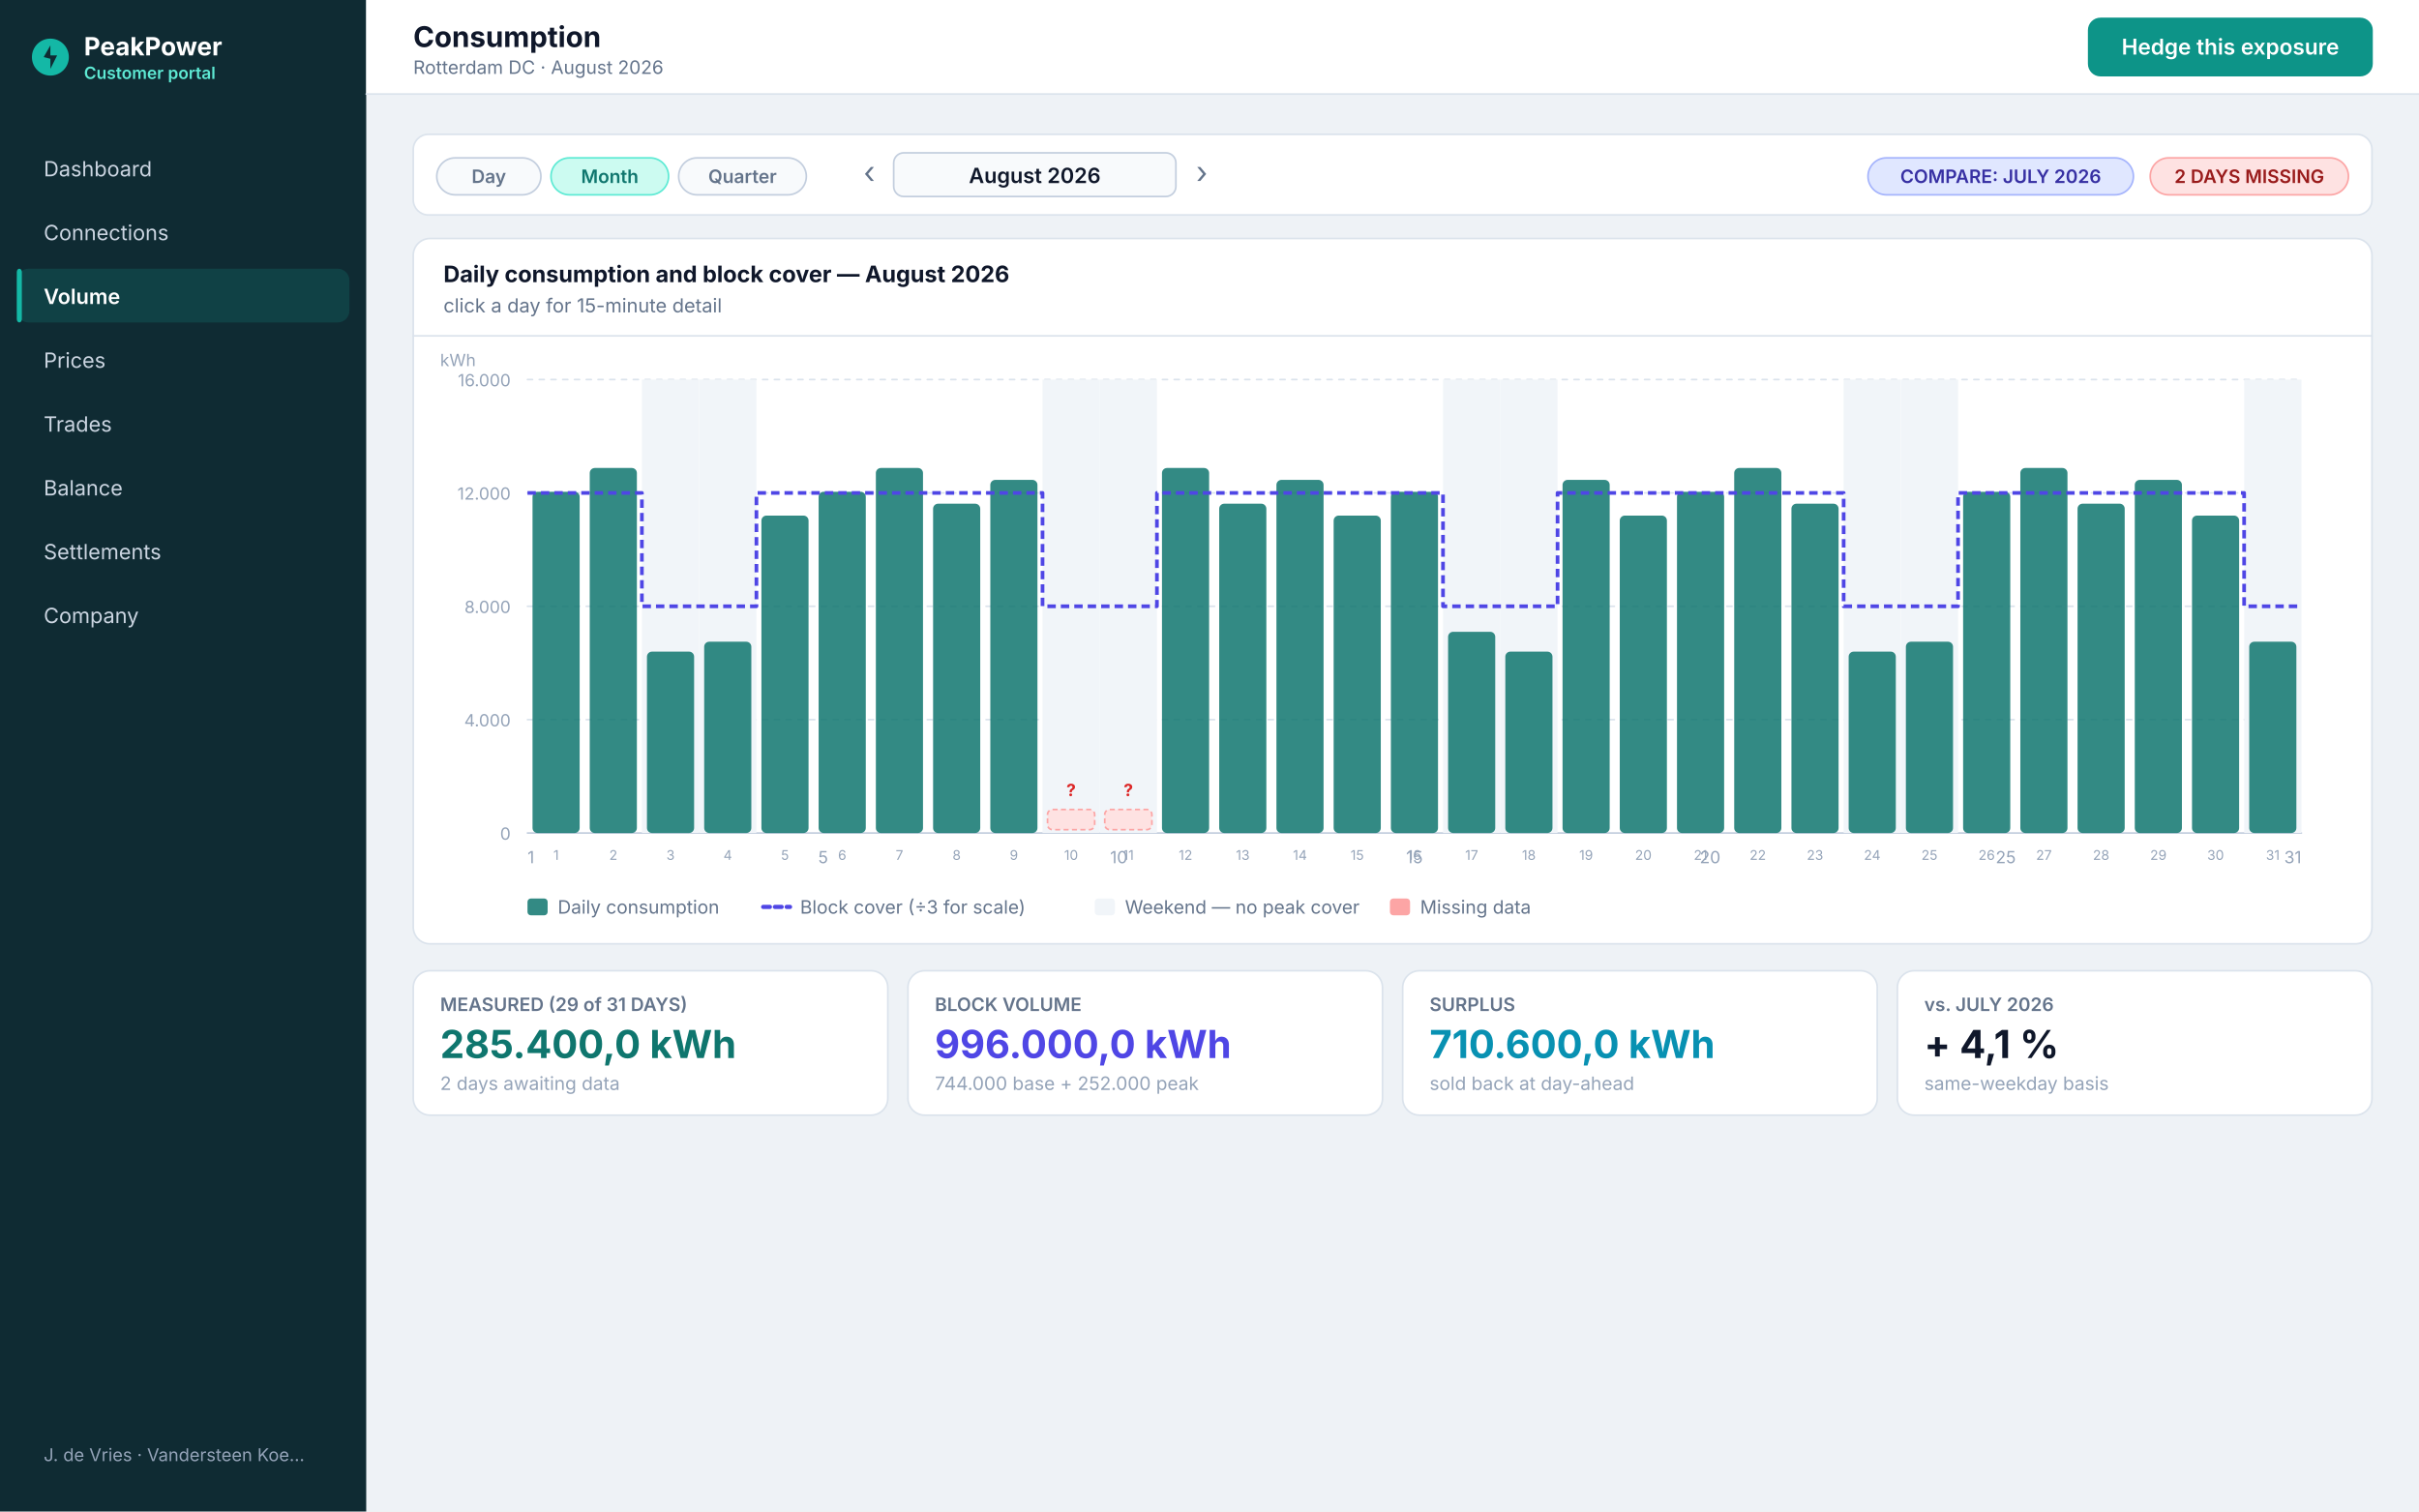
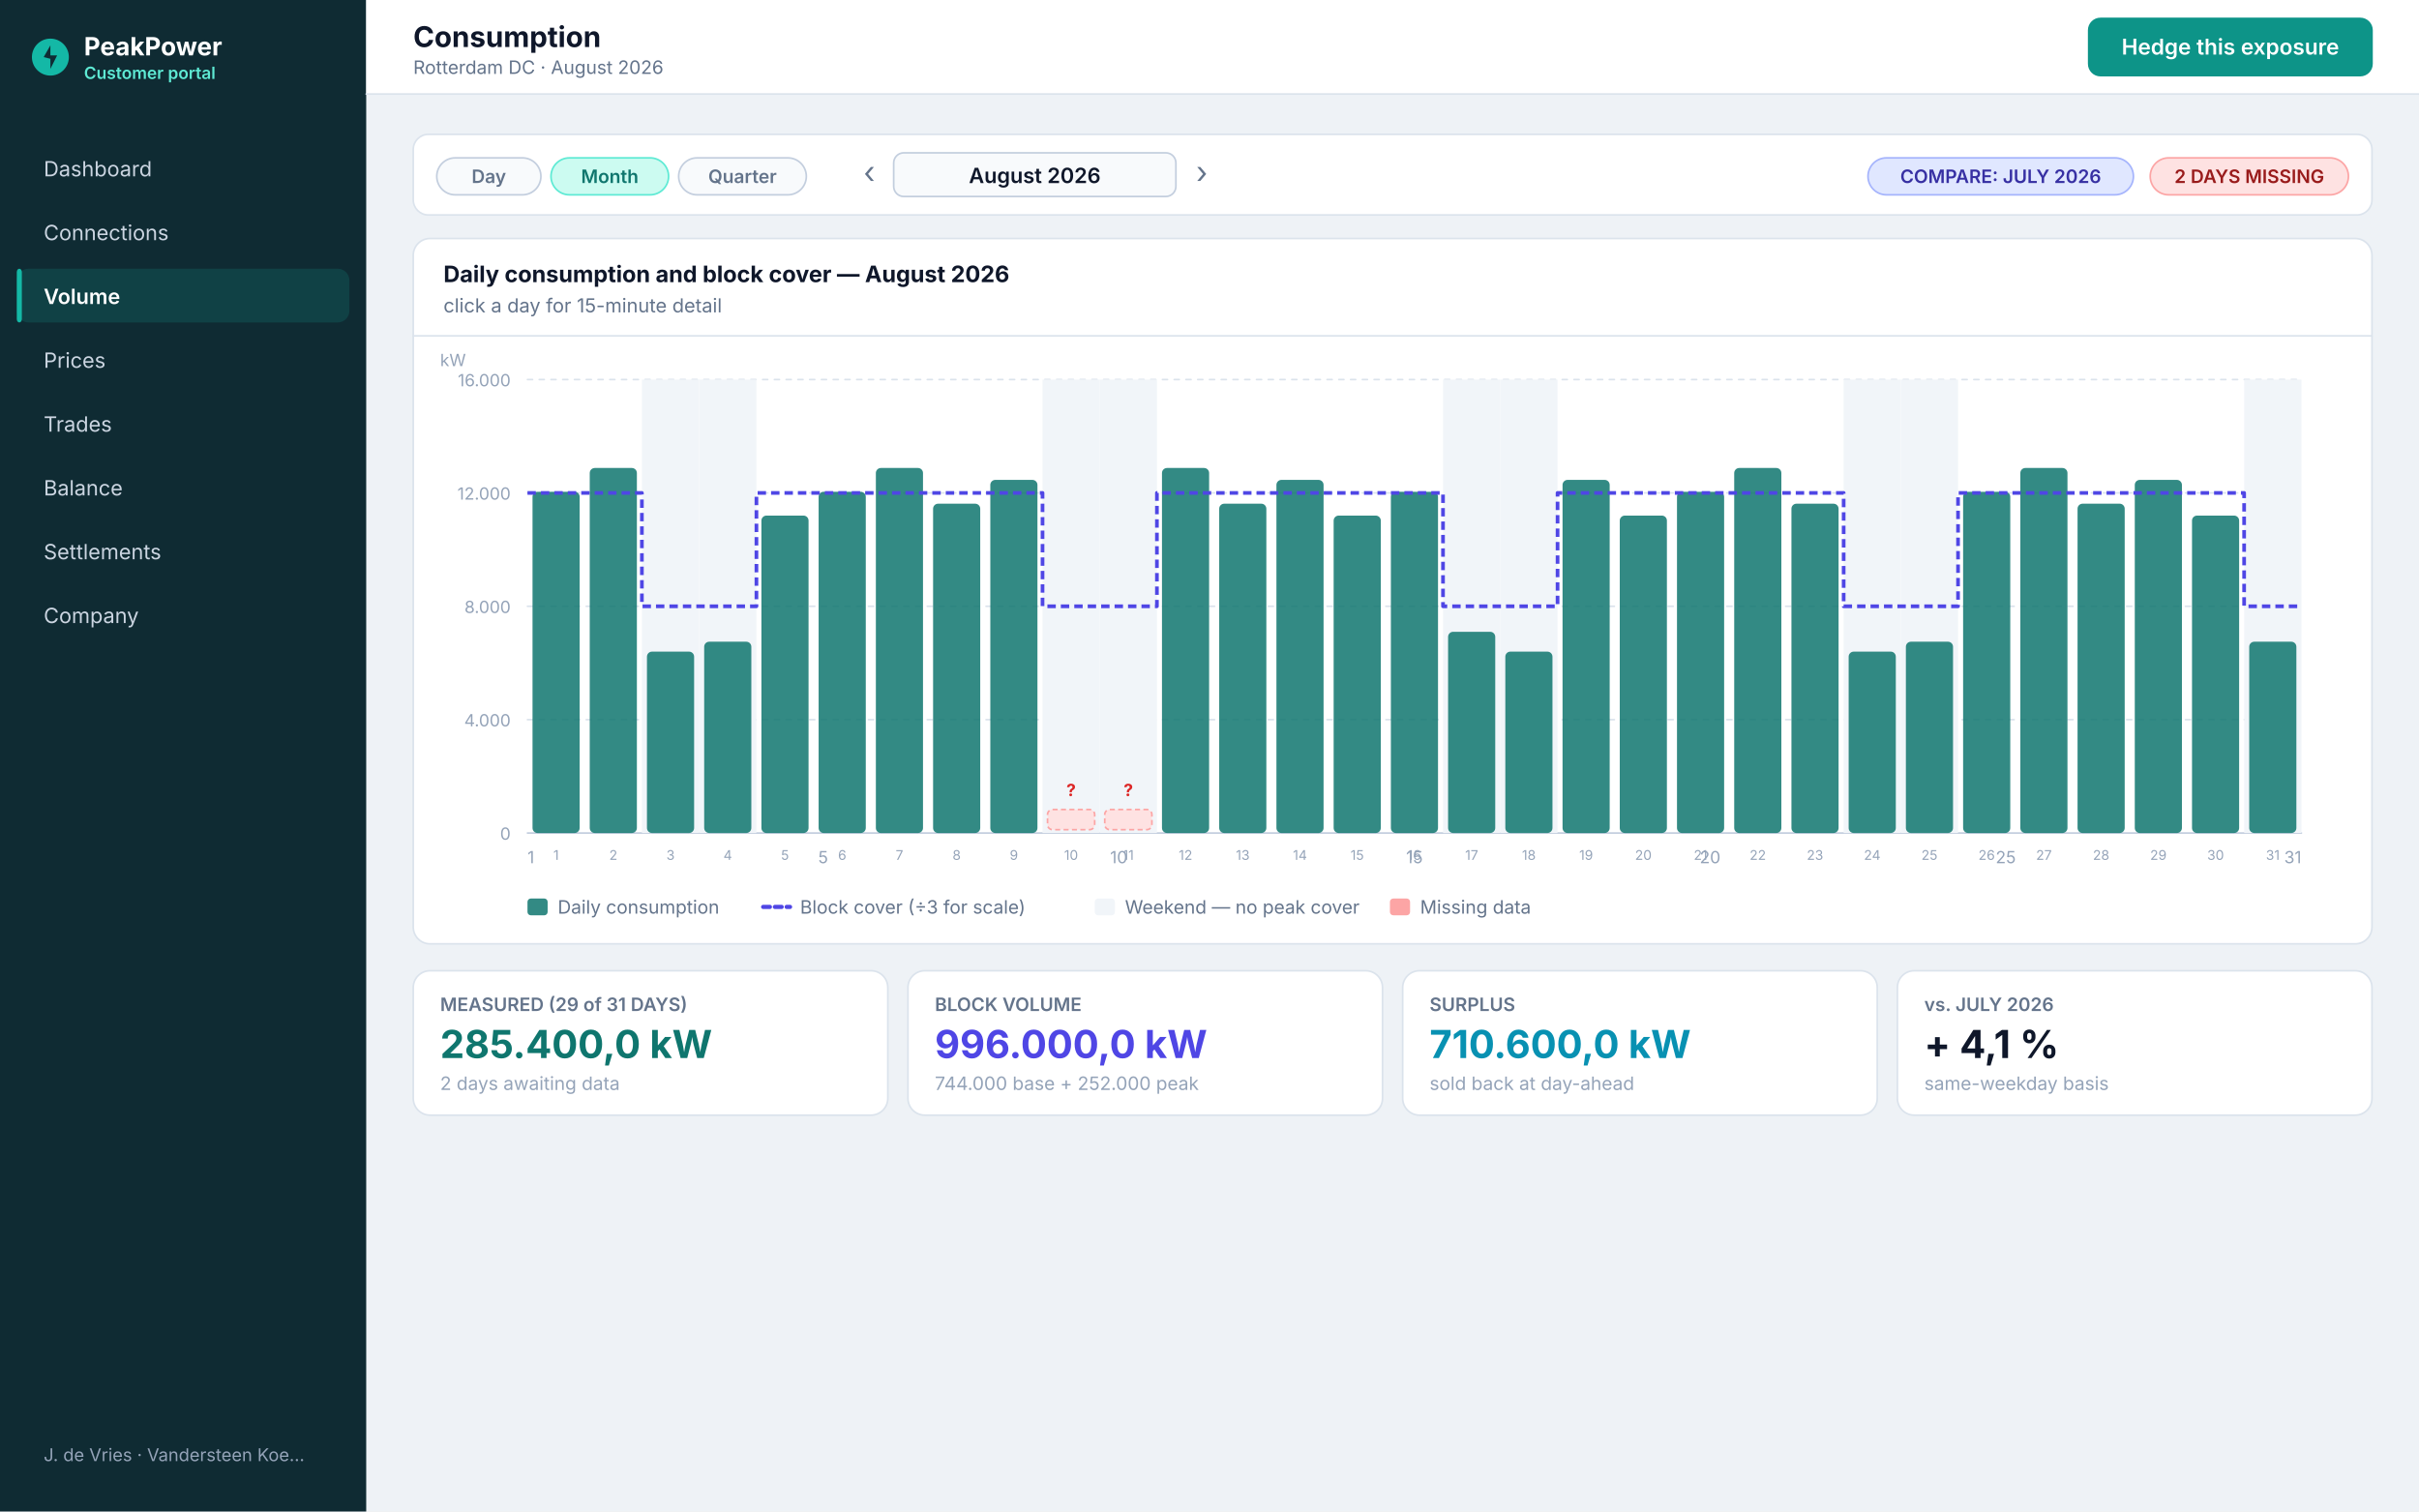
<svg xmlns="http://www.w3.org/2000/svg" viewBox="0 0 1440 900" width="1440" height="900" role="img" aria-label="Customer portal — month chart">
  <rect x="0" y="0" width="1440" height="900" rx="0" fill="#eef2f6" stroke="none" />
  <rect x="0" y="0" width="218" height="900" rx="0" fill="#0f2b33" stroke="none" />
  <g>
    <circle cx="30" cy="34" r="11" fill="#14b8a6" stroke="none" stroke-width="1" />
    <path d="M 26 34 L 30 27 L 30 33 L 34 33 L 30 41 L 30 35 Z" fill="#0f2b33" stroke="none" stroke-width="2" stroke-linejoin="round" stroke-linecap="round" />
  </g>
  <text x="50" y="33" font-family="Inter, 'Segoe UI', -apple-system, BlinkMacSystemFont, 'Helvetica Neue', Arial, sans-serif" font-size="15" fill="#ffffff" font-weight="700" text-anchor="start">PeakPower</text>
  <text x="50" y="47" font-family="Inter, 'Segoe UI', -apple-system, BlinkMacSystemFont, 'Helvetica Neue', Arial, sans-serif" font-size="10" fill="#5eead4" font-weight="600" text-anchor="start">Customer portal</text>
  <text x="26" y="105" font-family="Inter, 'Segoe UI', -apple-system, BlinkMacSystemFont, 'Helvetica Neue', Arial, sans-serif" font-size="12.5" fill="#cbd5e1" font-weight="400" text-anchor="start">Dashboard</text>
  <text x="26" y="143" font-family="Inter, 'Segoe UI', -apple-system, BlinkMacSystemFont, 'Helvetica Neue', Arial, sans-serif" font-size="12.5" fill="#cbd5e1" font-weight="400" text-anchor="start">Connections</text>
  <rect x="10" y="160" width="198" height="32" rx="7" fill="rgba(20,184,166,0.16)" stroke="none" />
  <rect x="10" y="160" width="3" height="32" rx="2" fill="#14b8a6" stroke="none" />
  <text x="26" y="181" font-family="Inter, 'Segoe UI', -apple-system, BlinkMacSystemFont, 'Helvetica Neue', Arial, sans-serif" font-size="12.5" fill="#ffffff" font-weight="600" text-anchor="start">Volume</text>
  <text x="26" y="219" font-family="Inter, 'Segoe UI', -apple-system, BlinkMacSystemFont, 'Helvetica Neue', Arial, sans-serif" font-size="12.5" fill="#cbd5e1" font-weight="400" text-anchor="start">Prices</text>
  <text x="26" y="257" font-family="Inter, 'Segoe UI', -apple-system, BlinkMacSystemFont, 'Helvetica Neue', Arial, sans-serif" font-size="12.5" fill="#cbd5e1" font-weight="400" text-anchor="start">Trades</text>
  <text x="26" y="295" font-family="Inter, 'Segoe UI', -apple-system, BlinkMacSystemFont, 'Helvetica Neue', Arial, sans-serif" font-size="12.5" fill="#cbd5e1" font-weight="400" text-anchor="start">Balance</text>
  <text x="26" y="333" font-family="Inter, 'Segoe UI', -apple-system, BlinkMacSystemFont, 'Helvetica Neue', Arial, sans-serif" font-size="12.5" fill="#cbd5e1" font-weight="400" text-anchor="start">Settlements</text>
  <text x="26" y="371" font-family="Inter, 'Segoe UI', -apple-system, BlinkMacSystemFont, 'Helvetica Neue', Arial, sans-serif" font-size="12.5" fill="#cbd5e1" font-weight="400" text-anchor="start">Company</text>
  <text x="26" y="870" font-family="Inter, 'Segoe UI', -apple-system, BlinkMacSystemFont, 'Helvetica Neue', Arial, sans-serif" font-size="10.5" fill="#94a3b8" font-weight="400" text-anchor="start">J. de Vries · Vandersteen Koe…</text>
  <rect x="218" y="0" width="1222" height="56" rx="0" fill="#ffffff" stroke="none" />
  <line x1="218" y1="56" x2="1440" y2="56" stroke="#dbe3ec" stroke-width="1" stroke-linecap="round" />
  <text x="246" y="28" font-family="Inter, 'Segoe UI', -apple-system, BlinkMacSystemFont, 'Helvetica Neue', Arial, sans-serif" font-size="17" fill="#0f172a" font-weight="700" text-anchor="start">Consumption</text>
  <text x="246" y="44" font-family="Inter, 'Segoe UI', -apple-system, BlinkMacSystemFont, 'Helvetica Neue', Arial, sans-serif" font-size="11" fill="#64748b" font-weight="400" text-anchor="start">Rotterdam DC · August 2026</text>
  <rect x="1243.4" y="11" width="168.6" height="34" rx="7" fill="#0d9488" stroke="#0d9488" stroke-width="1" />
  <text x="1327.7" y="32.5" font-family="Inter, 'Segoe UI', -apple-system, BlinkMacSystemFont, 'Helvetica Neue', Arial, sans-serif" font-size="13" fill="#ffffff" font-weight="600" text-anchor="middle">Hedge this exposure</text>
  <rect x="246" y="80" width="1166" height="48" rx="9" fill="#ffffff" stroke="#dbe3ec" stroke-width="1" />
  <rect x="260" y="94" width="62" height="22" rx="11" fill="#f8fafc" stroke="#c3cede" stroke-width="1" />
  <text x="291" y="108.96" font-family="Inter, 'Segoe UI', -apple-system, BlinkMacSystemFont, 'Helvetica Neue', Arial, sans-serif" font-size="11" fill="#64748b" font-weight="600" text-anchor="middle">Day</text>
  <rect x="328" y="94" width="70" height="22" rx="11" fill="#ccfbf1" stroke="#5eead4" stroke-width="1" />
  <text x="363" y="108.96" font-family="Inter, 'Segoe UI', -apple-system, BlinkMacSystemFont, 'Helvetica Neue', Arial, sans-serif" font-size="11" fill="#0f766e" font-weight="600" text-anchor="middle">Month</text>
  <rect x="404" y="94" width="76" height="22" rx="11" fill="#f8fafc" stroke="#c3cede" stroke-width="1" />
  <text x="442" y="108.96" font-family="Inter, 'Segoe UI', -apple-system, BlinkMacSystemFont, 'Helvetica Neue', Arial, sans-serif" font-size="11" fill="#64748b" font-weight="600" text-anchor="middle">Quarter</text>
  <text x="514" y="109" font-family="Inter, 'Segoe UI', -apple-system, BlinkMacSystemFont, 'Helvetica Neue', Arial, sans-serif" font-size="18" fill="#64748b" font-weight="400" text-anchor="start">‹</text>
  <rect x="532" y="91" width="168" height="26" rx="6" fill="#f8fafc" stroke="#c3cede" stroke-width="1" />
  <text x="616" y="109" font-family="Inter, 'Segoe UI', -apple-system, BlinkMacSystemFont, 'Helvetica Neue', Arial, sans-serif" font-size="12.5" fill="#0f172a" font-weight="600" text-anchor="middle">August 2026</text>
  <text x="712" y="109" font-family="Inter, 'Segoe UI', -apple-system, BlinkMacSystemFont, 'Helvetica Neue', Arial, sans-serif" font-size="18" fill="#64748b" font-weight="400" text-anchor="start">›</text>
  <rect x="1112" y="94" width="158" height="22" rx="11" fill="#e0e7ff" stroke="#a5b4fc" stroke-width="1" />
  <text x="1191" y="108.96" font-family="Inter, 'Segoe UI', -apple-system, BlinkMacSystemFont, 'Helvetica Neue', Arial, sans-serif" font-size="11" fill="#3730a3" font-weight="600" text-anchor="middle">COMPARE: JULY 2026</text>
  <rect x="1280" y="94" width="118" height="22" rx="11" fill="#fee2e2" stroke="#fca5a5" stroke-width="1" />
  <text x="1339" y="108.96" font-family="Inter, 'Segoe UI', -apple-system, BlinkMacSystemFont, 'Helvetica Neue', Arial, sans-serif" font-size="11" fill="#991b1b" font-weight="600" text-anchor="middle">2 DAYS MISSING</text>
  <rect x="246" y="142" width="1166" height="420" rx="10" fill="#ffffff" stroke="#dbe3ec" stroke-width="1" />
  <text x="264" y="168" font-family="Inter, 'Segoe UI', -apple-system, BlinkMacSystemFont, 'Helvetica Neue', Arial, sans-serif" font-size="13.5" fill="#0f172a" font-weight="700" text-anchor="start">Daily consumption and block cover — August 2026</text>
  <text x="264" y="186" font-family="Inter, 'Segoe UI', -apple-system, BlinkMacSystemFont, 'Helvetica Neue', Arial, sans-serif" font-size="11.5" fill="#64748b" font-weight="400" text-anchor="start">click a day for 15-minute detail</text>
  <line x1="246" y1="200" x2="1412" y2="200" stroke="#dbe3ec" stroke-width="1" stroke-linecap="round" />
  <line x1="314" y1="226" x2="1370" y2="226" stroke="#dbe3ec" stroke-width="1" stroke-dasharray="3 4" stroke-linecap="round" />
  <text x="304" y="230" font-family="Inter, 'Segoe UI', -apple-system, BlinkMacSystemFont, 'Helvetica Neue', Arial, sans-serif" font-size="10" fill="#94a3b8" font-weight="400" text-anchor="end">16.000</text>
  <line x1="314" y1="293.5" x2="1370" y2="293.5" stroke="#dbe3ec" stroke-width="1" stroke-dasharray="3 4" stroke-linecap="round" />
  <text x="304" y="297.5" font-family="Inter, 'Segoe UI', -apple-system, BlinkMacSystemFont, 'Helvetica Neue', Arial, sans-serif" font-size="10" fill="#94a3b8" font-weight="400" text-anchor="end">12.000</text>
  <line x1="314" y1="361" x2="1370" y2="361" stroke="#dbe3ec" stroke-width="1" stroke-dasharray="3 4" stroke-linecap="round" />
  <text x="304" y="365" font-family="Inter, 'Segoe UI', -apple-system, BlinkMacSystemFont, 'Helvetica Neue', Arial, sans-serif" font-size="10" fill="#94a3b8" font-weight="400" text-anchor="end">8.000</text>
  <line x1="314" y1="428.5" x2="1370" y2="428.5" stroke="#dbe3ec" stroke-width="1" stroke-dasharray="3 4" stroke-linecap="round" />
  <text x="304" y="432.5" font-family="Inter, 'Segoe UI', -apple-system, BlinkMacSystemFont, 'Helvetica Neue', Arial, sans-serif" font-size="10" fill="#94a3b8" font-weight="400" text-anchor="end">4.000</text>
  <line x1="314" y1="496" x2="1370" y2="496" stroke="#c3cede" stroke-width="1" stroke-linecap="round" />
  <text x="304" y="500" font-family="Inter, 'Segoe UI', -apple-system, BlinkMacSystemFont, 'Helvetica Neue', Arial, sans-serif" font-size="10" fill="#94a3b8" font-weight="400" text-anchor="end">0</text>
  <text x="314" y="514" font-family="Inter, 'Segoe UI', -apple-system, BlinkMacSystemFont, 'Helvetica Neue', Arial, sans-serif" font-size="10" fill="#94a3b8" font-weight="400" text-anchor="start">1</text>
  <text x="490" y="514" font-family="Inter, 'Segoe UI', -apple-system, BlinkMacSystemFont, 'Helvetica Neue', Arial, sans-serif" font-size="10" fill="#94a3b8" font-weight="400" text-anchor="middle">5</text>
  <text x="666" y="514" font-family="Inter, 'Segoe UI', -apple-system, BlinkMacSystemFont, 'Helvetica Neue', Arial, sans-serif" font-size="10" fill="#94a3b8" font-weight="400" text-anchor="middle">10</text>
  <text x="842" y="514" font-family="Inter, 'Segoe UI', -apple-system, BlinkMacSystemFont, 'Helvetica Neue', Arial, sans-serif" font-size="10" fill="#94a3b8" font-weight="400" text-anchor="middle">15</text>
  <text x="1018" y="514" font-family="Inter, 'Segoe UI', -apple-system, BlinkMacSystemFont, 'Helvetica Neue', Arial, sans-serif" font-size="10" fill="#94a3b8" font-weight="400" text-anchor="middle">20</text>
  <text x="1194" y="514" font-family="Inter, 'Segoe UI', -apple-system, BlinkMacSystemFont, 'Helvetica Neue', Arial, sans-serif" font-size="10" fill="#94a3b8" font-weight="400" text-anchor="middle">25</text>
  <text x="1370" y="514" font-family="Inter, 'Segoe UI', -apple-system, BlinkMacSystemFont, 'Helvetica Neue', Arial, sans-serif" font-size="10" fill="#94a3b8" font-weight="400" text-anchor="end">31</text>
-   <text x="262" y="218" font-family="Inter, 'Segoe UI', -apple-system, BlinkMacSystemFont, 'Helvetica Neue', Arial, sans-serif" font-size="10" fill="#94a3b8" font-weight="400" text-anchor="start">kWh</text>
+   <text x="262" y="218" font-family="Inter, 'Segoe UI', -apple-system, BlinkMacSystemFont, 'Helvetica Neue', Arial, sans-serif" font-size="10" fill="#94a3b8" font-weight="400" text-anchor="start">kW</text>
  <rect x="317" y="292.825" width="28.065" height="203.175" rx="3" fill="#0f766e" stroke="none" opacity="0.85" />
  <text x="331.032" y="512" font-family="Inter, 'Segoe UI', -apple-system, BlinkMacSystemFont, 'Helvetica Neue', Arial, sans-serif" font-size="8" fill="#94a3b8" font-weight="400" text-anchor="middle">1</text>
  <rect x="351.065" y="278.65" width="28.065" height="217.35" rx="3" fill="#0f766e" stroke="none" opacity="0.85" />
  <text x="365.097" y="512" font-family="Inter, 'Segoe UI', -apple-system, BlinkMacSystemFont, 'Helvetica Neue', Arial, sans-serif" font-size="8" fill="#94a3b8" font-weight="400" text-anchor="middle">2</text>
  <rect x="382.129" y="226" width="34.065" height="270" rx="0" fill="#f1f5f9" stroke="none" />
  <rect x="385.129" y="388" width="28.065" height="108" rx="3" fill="#0f766e" stroke="none" opacity="0.85" />
  <text x="399.161" y="512" font-family="Inter, 'Segoe UI', -apple-system, BlinkMacSystemFont, 'Helvetica Neue', Arial, sans-serif" font-size="8" fill="#94a3b8" font-weight="400" text-anchor="middle">3</text>
  <rect x="416.194" y="226" width="34.065" height="270" rx="0" fill="#f1f5f9" stroke="none" />
  <rect x="419.194" y="382.094" width="28.065" height="113.906" rx="3" fill="#0f766e" stroke="none" opacity="0.85" />
  <text x="433.226" y="512" font-family="Inter, 'Segoe UI', -apple-system, BlinkMacSystemFont, 'Helvetica Neue', Arial, sans-serif" font-size="8" fill="#94a3b8" font-weight="400" text-anchor="middle">4</text>
  <rect x="453.258" y="307" width="28.065" height="189" rx="3" fill="#0f766e" stroke="none" opacity="0.85" />
  <text x="467.29" y="512" font-family="Inter, 'Segoe UI', -apple-system, BlinkMacSystemFont, 'Helvetica Neue', Arial, sans-serif" font-size="8" fill="#94a3b8" font-weight="400" text-anchor="middle">5</text>
  <rect x="487.323" y="292.825" width="28.065" height="203.175" rx="3" fill="#0f766e" stroke="none" opacity="0.85" />
  <text x="501.355" y="512" font-family="Inter, 'Segoe UI', -apple-system, BlinkMacSystemFont, 'Helvetica Neue', Arial, sans-serif" font-size="8" fill="#94a3b8" font-weight="400" text-anchor="middle">6</text>
  <rect x="521.387" y="278.65" width="28.065" height="217.35" rx="3" fill="#0f766e" stroke="none" opacity="0.85" />
  <text x="535.419" y="512" font-family="Inter, 'Segoe UI', -apple-system, BlinkMacSystemFont, 'Helvetica Neue', Arial, sans-serif" font-size="8" fill="#94a3b8" font-weight="400" text-anchor="middle">7</text>
  <rect x="555.452" y="299.913" width="28.065" height="196.087" rx="3" fill="#0f766e" stroke="none" opacity="0.85" />
  <text x="569.484" y="512" font-family="Inter, 'Segoe UI', -apple-system, BlinkMacSystemFont, 'Helvetica Neue', Arial, sans-serif" font-size="8" fill="#94a3b8" font-weight="400" text-anchor="middle">8</text>
  <rect x="589.516" y="285.737" width="28.065" height="210.263" rx="3" fill="#0f766e" stroke="none" opacity="0.85" />
  <text x="603.548" y="512" font-family="Inter, 'Segoe UI', -apple-system, BlinkMacSystemFont, 'Helvetica Neue', Arial, sans-serif" font-size="8" fill="#94a3b8" font-weight="400" text-anchor="middle">9</text>
  <rect x="620.581" y="226" width="34.065" height="270" rx="0" fill="#f1f5f9" stroke="none" />
  <rect x="623.581" y="482" width="28.065" height="12" rx="3" fill="#fee2e2" stroke="#fca5a5" stroke-width="1" stroke-dasharray="3 2" />
  <text x="637.613" y="474" font-family="Inter, 'Segoe UI', -apple-system, BlinkMacSystemFont, 'Helvetica Neue', Arial, sans-serif" font-size="10" fill="#dc2626" font-weight="700" text-anchor="middle">?</text>
  <text x="637.613" y="512" font-family="Inter, 'Segoe UI', -apple-system, BlinkMacSystemFont, 'Helvetica Neue', Arial, sans-serif" font-size="8" fill="#94a3b8" font-weight="400" text-anchor="middle">10</text>
  <rect x="654.645" y="226" width="34.065" height="270" rx="0" fill="#f1f5f9" stroke="none" />
  <rect x="657.645" y="482" width="28.065" height="12" rx="3" fill="#fee2e2" stroke="#fca5a5" stroke-width="1" stroke-dasharray="3 2" />
  <text x="671.677" y="474" font-family="Inter, 'Segoe UI', -apple-system, BlinkMacSystemFont, 'Helvetica Neue', Arial, sans-serif" font-size="10" fill="#dc2626" font-weight="700" text-anchor="middle">?</text>
  <text x="671.677" y="512" font-family="Inter, 'Segoe UI', -apple-system, BlinkMacSystemFont, 'Helvetica Neue', Arial, sans-serif" font-size="8" fill="#94a3b8" font-weight="400" text-anchor="middle">11</text>
  <rect x="691.71" y="278.65" width="28.065" height="217.35" rx="3" fill="#0f766e" stroke="none" opacity="0.85" />
  <text x="705.742" y="512" font-family="Inter, 'Segoe UI', -apple-system, BlinkMacSystemFont, 'Helvetica Neue', Arial, sans-serif" font-size="8" fill="#94a3b8" font-weight="400" text-anchor="middle">12</text>
  <rect x="725.774" y="299.913" width="28.065" height="196.087" rx="3" fill="#0f766e" stroke="none" opacity="0.85" />
  <text x="739.806" y="512" font-family="Inter, 'Segoe UI', -apple-system, BlinkMacSystemFont, 'Helvetica Neue', Arial, sans-serif" font-size="8" fill="#94a3b8" font-weight="400" text-anchor="middle">13</text>
  <rect x="759.839" y="285.737" width="28.065" height="210.263" rx="3" fill="#0f766e" stroke="none" opacity="0.85" />
  <text x="773.871" y="512" font-family="Inter, 'Segoe UI', -apple-system, BlinkMacSystemFont, 'Helvetica Neue', Arial, sans-serif" font-size="8" fill="#94a3b8" font-weight="400" text-anchor="middle">14</text>
  <rect x="793.903" y="307" width="28.065" height="189" rx="3" fill="#0f766e" stroke="none" opacity="0.85" />
  <text x="807.935" y="512" font-family="Inter, 'Segoe UI', -apple-system, BlinkMacSystemFont, 'Helvetica Neue', Arial, sans-serif" font-size="8" fill="#94a3b8" font-weight="400" text-anchor="middle">15</text>
  <rect x="827.968" y="292.825" width="28.065" height="203.175" rx="3" fill="#0f766e" stroke="none" opacity="0.85" />
  <text x="842" y="512" font-family="Inter, 'Segoe UI', -apple-system, BlinkMacSystemFont, 'Helvetica Neue', Arial, sans-serif" font-size="8" fill="#94a3b8" font-weight="400" text-anchor="middle">16</text>
  <rect x="859.032" y="226" width="34.065" height="270" rx="0" fill="#f1f5f9" stroke="none" />
  <rect x="862.032" y="376.188" width="28.065" height="119.812" rx="3" fill="#0f766e" stroke="none" opacity="0.85" />
  <text x="876.065" y="512" font-family="Inter, 'Segoe UI', -apple-system, BlinkMacSystemFont, 'Helvetica Neue', Arial, sans-serif" font-size="8" fill="#94a3b8" font-weight="400" text-anchor="middle">17</text>
  <rect x="893.097" y="226" width="34.065" height="270" rx="0" fill="#f1f5f9" stroke="none" />
  <rect x="896.097" y="388" width="28.065" height="108" rx="3" fill="#0f766e" stroke="none" opacity="0.85" />
  <text x="910.129" y="512" font-family="Inter, 'Segoe UI', -apple-system, BlinkMacSystemFont, 'Helvetica Neue', Arial, sans-serif" font-size="8" fill="#94a3b8" font-weight="400" text-anchor="middle">18</text>
  <rect x="930.161" y="285.737" width="28.065" height="210.263" rx="3" fill="#0f766e" stroke="none" opacity="0.85" />
  <text x="944.194" y="512" font-family="Inter, 'Segoe UI', -apple-system, BlinkMacSystemFont, 'Helvetica Neue', Arial, sans-serif" font-size="8" fill="#94a3b8" font-weight="400" text-anchor="middle">19</text>
  <rect x="964.226" y="307" width="28.065" height="189" rx="3" fill="#0f766e" stroke="none" opacity="0.85" />
  <text x="978.258" y="512" font-family="Inter, 'Segoe UI', -apple-system, BlinkMacSystemFont, 'Helvetica Neue', Arial, sans-serif" font-size="8" fill="#94a3b8" font-weight="400" text-anchor="middle">20</text>
  <rect x="998.29" y="292.825" width="28.065" height="203.175" rx="3" fill="#0f766e" stroke="none" opacity="0.85" />
  <text x="1012.323" y="512" font-family="Inter, 'Segoe UI', -apple-system, BlinkMacSystemFont, 'Helvetica Neue', Arial, sans-serif" font-size="8" fill="#94a3b8" font-weight="400" text-anchor="middle">21</text>
  <rect x="1032.355" y="278.65" width="28.065" height="217.35" rx="3" fill="#0f766e" stroke="none" opacity="0.85" />
  <text x="1046.387" y="512" font-family="Inter, 'Segoe UI', -apple-system, BlinkMacSystemFont, 'Helvetica Neue', Arial, sans-serif" font-size="8" fill="#94a3b8" font-weight="400" text-anchor="middle">22</text>
  <rect x="1066.419" y="299.913" width="28.065" height="196.087" rx="3" fill="#0f766e" stroke="none" opacity="0.85" />
  <text x="1080.452" y="512" font-family="Inter, 'Segoe UI', -apple-system, BlinkMacSystemFont, 'Helvetica Neue', Arial, sans-serif" font-size="8" fill="#94a3b8" font-weight="400" text-anchor="middle">23</text>
  <rect x="1097.484" y="226" width="34.065" height="270" rx="0" fill="#f1f5f9" stroke="none" />
  <rect x="1100.484" y="388" width="28.065" height="108" rx="3" fill="#0f766e" stroke="none" opacity="0.85" />
  <text x="1114.516" y="512" font-family="Inter, 'Segoe UI', -apple-system, BlinkMacSystemFont, 'Helvetica Neue', Arial, sans-serif" font-size="8" fill="#94a3b8" font-weight="400" text-anchor="middle">24</text>
  <rect x="1131.548" y="226" width="34.065" height="270" rx="0" fill="#f1f5f9" stroke="none" />
  <rect x="1134.548" y="382.094" width="28.065" height="113.906" rx="3" fill="#0f766e" stroke="none" opacity="0.85" />
  <text x="1148.581" y="512" font-family="Inter, 'Segoe UI', -apple-system, BlinkMacSystemFont, 'Helvetica Neue', Arial, sans-serif" font-size="8" fill="#94a3b8" font-weight="400" text-anchor="middle">25</text>
  <rect x="1168.613" y="292.825" width="28.065" height="203.175" rx="3" fill="#0f766e" stroke="none" opacity="0.85" />
  <text x="1182.645" y="512" font-family="Inter, 'Segoe UI', -apple-system, BlinkMacSystemFont, 'Helvetica Neue', Arial, sans-serif" font-size="8" fill="#94a3b8" font-weight="400" text-anchor="middle">26</text>
  <rect x="1202.677" y="278.65" width="28.065" height="217.35" rx="3" fill="#0f766e" stroke="none" opacity="0.85" />
  <text x="1216.71" y="512" font-family="Inter, 'Segoe UI', -apple-system, BlinkMacSystemFont, 'Helvetica Neue', Arial, sans-serif" font-size="8" fill="#94a3b8" font-weight="400" text-anchor="middle">27</text>
  <rect x="1236.742" y="299.913" width="28.065" height="196.087" rx="3" fill="#0f766e" stroke="none" opacity="0.85" />
  <text x="1250.774" y="512" font-family="Inter, 'Segoe UI', -apple-system, BlinkMacSystemFont, 'Helvetica Neue', Arial, sans-serif" font-size="8" fill="#94a3b8" font-weight="400" text-anchor="middle">28</text>
  <rect x="1270.806" y="285.737" width="28.065" height="210.263" rx="3" fill="#0f766e" stroke="none" opacity="0.85" />
  <text x="1284.839" y="512" font-family="Inter, 'Segoe UI', -apple-system, BlinkMacSystemFont, 'Helvetica Neue', Arial, sans-serif" font-size="8" fill="#94a3b8" font-weight="400" text-anchor="middle">29</text>
  <rect x="1304.871" y="307" width="28.065" height="189" rx="3" fill="#0f766e" stroke="none" opacity="0.85" />
  <text x="1318.903" y="512" font-family="Inter, 'Segoe UI', -apple-system, BlinkMacSystemFont, 'Helvetica Neue', Arial, sans-serif" font-size="8" fill="#94a3b8" font-weight="400" text-anchor="middle">30</text>
  <rect x="1335.935" y="226" width="34.065" height="270" rx="0" fill="#f1f5f9" stroke="none" />
  <rect x="1338.935" y="382.094" width="28.065" height="113.906" rx="3" fill="#0f766e" stroke="none" opacity="0.85" />
  <text x="1352.968" y="512" font-family="Inter, 'Segoe UI', -apple-system, BlinkMacSystemFont, 'Helvetica Neue', Arial, sans-serif" font-size="8" fill="#94a3b8" font-weight="400" text-anchor="middle">31</text>
  <path d="M 314.0 293.5 L 348.1 293.5 L 348.1 293.5 L 382.1 293.5 L 382.1 361.0 L 416.2 361.0 L 416.2 361.0 L 450.3 361.0 L 450.3 293.5 L 484.3 293.5 L 484.3 293.5 L 518.4 293.5 L 518.4 293.5 L 552.5 293.5 L 552.5 293.5 L 586.5 293.5 L 586.5 293.5 L 620.6 293.5 L 620.6 361.0 L 654.6 361.0 L 654.6 361.0 L 688.7 361.0 L 688.7 293.5 L 722.8 293.5 L 722.8 293.5 L 756.8 293.5 L 756.8 293.5 L 790.9 293.5 L 790.9 293.5 L 825.0 293.5 L 825.0 293.5 L 859.0 293.5 L 859.0 361.0 L 893.1 361.0 L 893.1 361.0 L 927.2 361.0 L 927.2 293.5 L 961.2 293.5 L 961.2 293.5 L 995.3 293.5 L 995.3 293.5 L 1029.4 293.5 L 1029.4 293.5 L 1063.4 293.5 L 1063.4 293.5 L 1097.5 293.5 L 1097.5 361.0 L 1131.5 361.0 L 1131.5 361.0 L 1165.6 361.0 L 1165.6 293.5 L 1199.7 293.5 L 1199.7 293.5 L 1233.7 293.5 L 1233.7 293.5 L 1267.8 293.5 L 1267.8 293.5 L 1301.9 293.5 L 1301.9 293.5 L 1335.9 293.5 L 1335.9 361.0 L 1370.0 361.0" fill="none" stroke="#4f46e5" stroke-width="2.2" stroke-linejoin="round" stroke-linecap="butt" stroke-dasharray="5 3" />
  <rect x="314" y="535" width="12" height="10" rx="2" fill="#0f766e" stroke="none" opacity="0.85" />
  <text x="332" y="544" font-family="Inter, 'Segoe UI', -apple-system, BlinkMacSystemFont, 'Helvetica Neue', Arial, sans-serif" font-size="11" fill="#64748b" font-weight="400" text-anchor="start">Daily consumption</text>
  <line x1="454.3" y1="540" x2="470.3" y2="540" stroke="#4f46e5" stroke-width="2.5" stroke-dasharray="4 3" stroke-linecap="round" />
  <text x="476.3" y="544" font-family="Inter, 'Segoe UI', -apple-system, BlinkMacSystemFont, 'Helvetica Neue', Arial, sans-serif" font-size="11" fill="#64748b" font-weight="400" text-anchor="start">Block cover (÷3 for scale)</text>
  <rect x="651.7" y="535" width="12" height="10" rx="2" fill="#f1f5f9" stroke="none" />
  <text x="669.7" y="544" font-family="Inter, 'Segoe UI', -apple-system, BlinkMacSystemFont, 'Helvetica Neue', Arial, sans-serif" font-size="11" fill="#64748b" font-weight="400" text-anchor="start">Weekend — no peak cover</text>
  <rect x="827.4" y="535" width="12" height="10" rx="2" fill="#fca5a5" stroke="none" />
  <text x="845.4" y="544" font-family="Inter, 'Segoe UI', -apple-system, BlinkMacSystemFont, 'Helvetica Neue', Arial, sans-serif" font-size="11" fill="#64748b" font-weight="400" text-anchor="start">Missing data</text>
  <rect x="246" y="578" width="282.5" height="86" rx="10" fill="#ffffff" stroke="#dbe3ec" stroke-width="1" />
  <text x="262" y="602" font-family="Inter, 'Segoe UI', -apple-system, BlinkMacSystemFont, 'Helvetica Neue', Arial, sans-serif" font-size="11" fill="#64748b" font-weight="600" text-anchor="start">MEASURED (29 of 31 DAYS)</text>
-   <text x="262" y="630" font-family="Inter, 'Segoe UI', -apple-system, BlinkMacSystemFont, 'Helvetica Neue', Arial, sans-serif" font-size="23" fill="#0f766e" font-weight="700" text-anchor="start">285.400,0 kWh</text>
+   <text x="262" y="630" font-family="Inter, 'Segoe UI', -apple-system, BlinkMacSystemFont, 'Helvetica Neue', Arial, sans-serif" font-size="23" fill="#0f766e" font-weight="700" text-anchor="start">285.400,0 kW</text>
  <text x="262" y="649" font-family="Inter, 'Segoe UI', -apple-system, BlinkMacSystemFont, 'Helvetica Neue', Arial, sans-serif" font-size="11" fill="#94a3b8" font-weight="400" text-anchor="start">2 days awaiting data</text>
  <rect x="540.5" y="578" width="282.5" height="86" rx="10" fill="#ffffff" stroke="#dbe3ec" stroke-width="1" />
  <text x="556.5" y="602" font-family="Inter, 'Segoe UI', -apple-system, BlinkMacSystemFont, 'Helvetica Neue', Arial, sans-serif" font-size="11" fill="#64748b" font-weight="600" text-anchor="start">BLOCK VOLUME</text>
-   <text x="556.5" y="630" font-family="Inter, 'Segoe UI', -apple-system, BlinkMacSystemFont, 'Helvetica Neue', Arial, sans-serif" font-size="23" fill="#4f46e5" font-weight="700" text-anchor="start">996.000,0 kWh</text>
+   <text x="556.5" y="630" font-family="Inter, 'Segoe UI', -apple-system, BlinkMacSystemFont, 'Helvetica Neue', Arial, sans-serif" font-size="23" fill="#4f46e5" font-weight="700" text-anchor="start">996.000,0 kW</text>
  <text x="556.5" y="649" font-family="Inter, 'Segoe UI', -apple-system, BlinkMacSystemFont, 'Helvetica Neue', Arial, sans-serif" font-size="11" fill="#94a3b8" font-weight="400" text-anchor="start">744.000 base + 252.000 peak</text>
  <rect x="835" y="578" width="282.5" height="86" rx="10" fill="#ffffff" stroke="#dbe3ec" stroke-width="1" />
  <text x="851" y="602" font-family="Inter, 'Segoe UI', -apple-system, BlinkMacSystemFont, 'Helvetica Neue', Arial, sans-serif" font-size="11" fill="#64748b" font-weight="600" text-anchor="start">SURPLUS</text>
-   <text x="851" y="630" font-family="Inter, 'Segoe UI', -apple-system, BlinkMacSystemFont, 'Helvetica Neue', Arial, sans-serif" font-size="23" fill="#0891b2" font-weight="700" text-anchor="start">710.600,0 kWh</text>
+   <text x="851" y="630" font-family="Inter, 'Segoe UI', -apple-system, BlinkMacSystemFont, 'Helvetica Neue', Arial, sans-serif" font-size="23" fill="#0891b2" font-weight="700" text-anchor="start">710.600,0 kW</text>
  <text x="851" y="649" font-family="Inter, 'Segoe UI', -apple-system, BlinkMacSystemFont, 'Helvetica Neue', Arial, sans-serif" font-size="11" fill="#94a3b8" font-weight="400" text-anchor="start">sold back at day-ahead</text>
  <rect x="1129.5" y="578" width="282.5" height="86" rx="10" fill="#ffffff" stroke="#dbe3ec" stroke-width="1" />
  <text x="1145.5" y="602" font-family="Inter, 'Segoe UI', -apple-system, BlinkMacSystemFont, 'Helvetica Neue', Arial, sans-serif" font-size="11" fill="#64748b" font-weight="600" text-anchor="start">vs. JULY 2026</text>
  <text x="1145.5" y="630" font-family="Inter, 'Segoe UI', -apple-system, BlinkMacSystemFont, 'Helvetica Neue', Arial, sans-serif" font-size="23" fill="#0f172a" font-weight="700" text-anchor="start">+ 4,1 %</text>
  <text x="1145.5" y="649" font-family="Inter, 'Segoe UI', -apple-system, BlinkMacSystemFont, 'Helvetica Neue', Arial, sans-serif" font-size="11" fill="#94a3b8" font-weight="400" text-anchor="start">same-weekday basis</text>
</svg>
